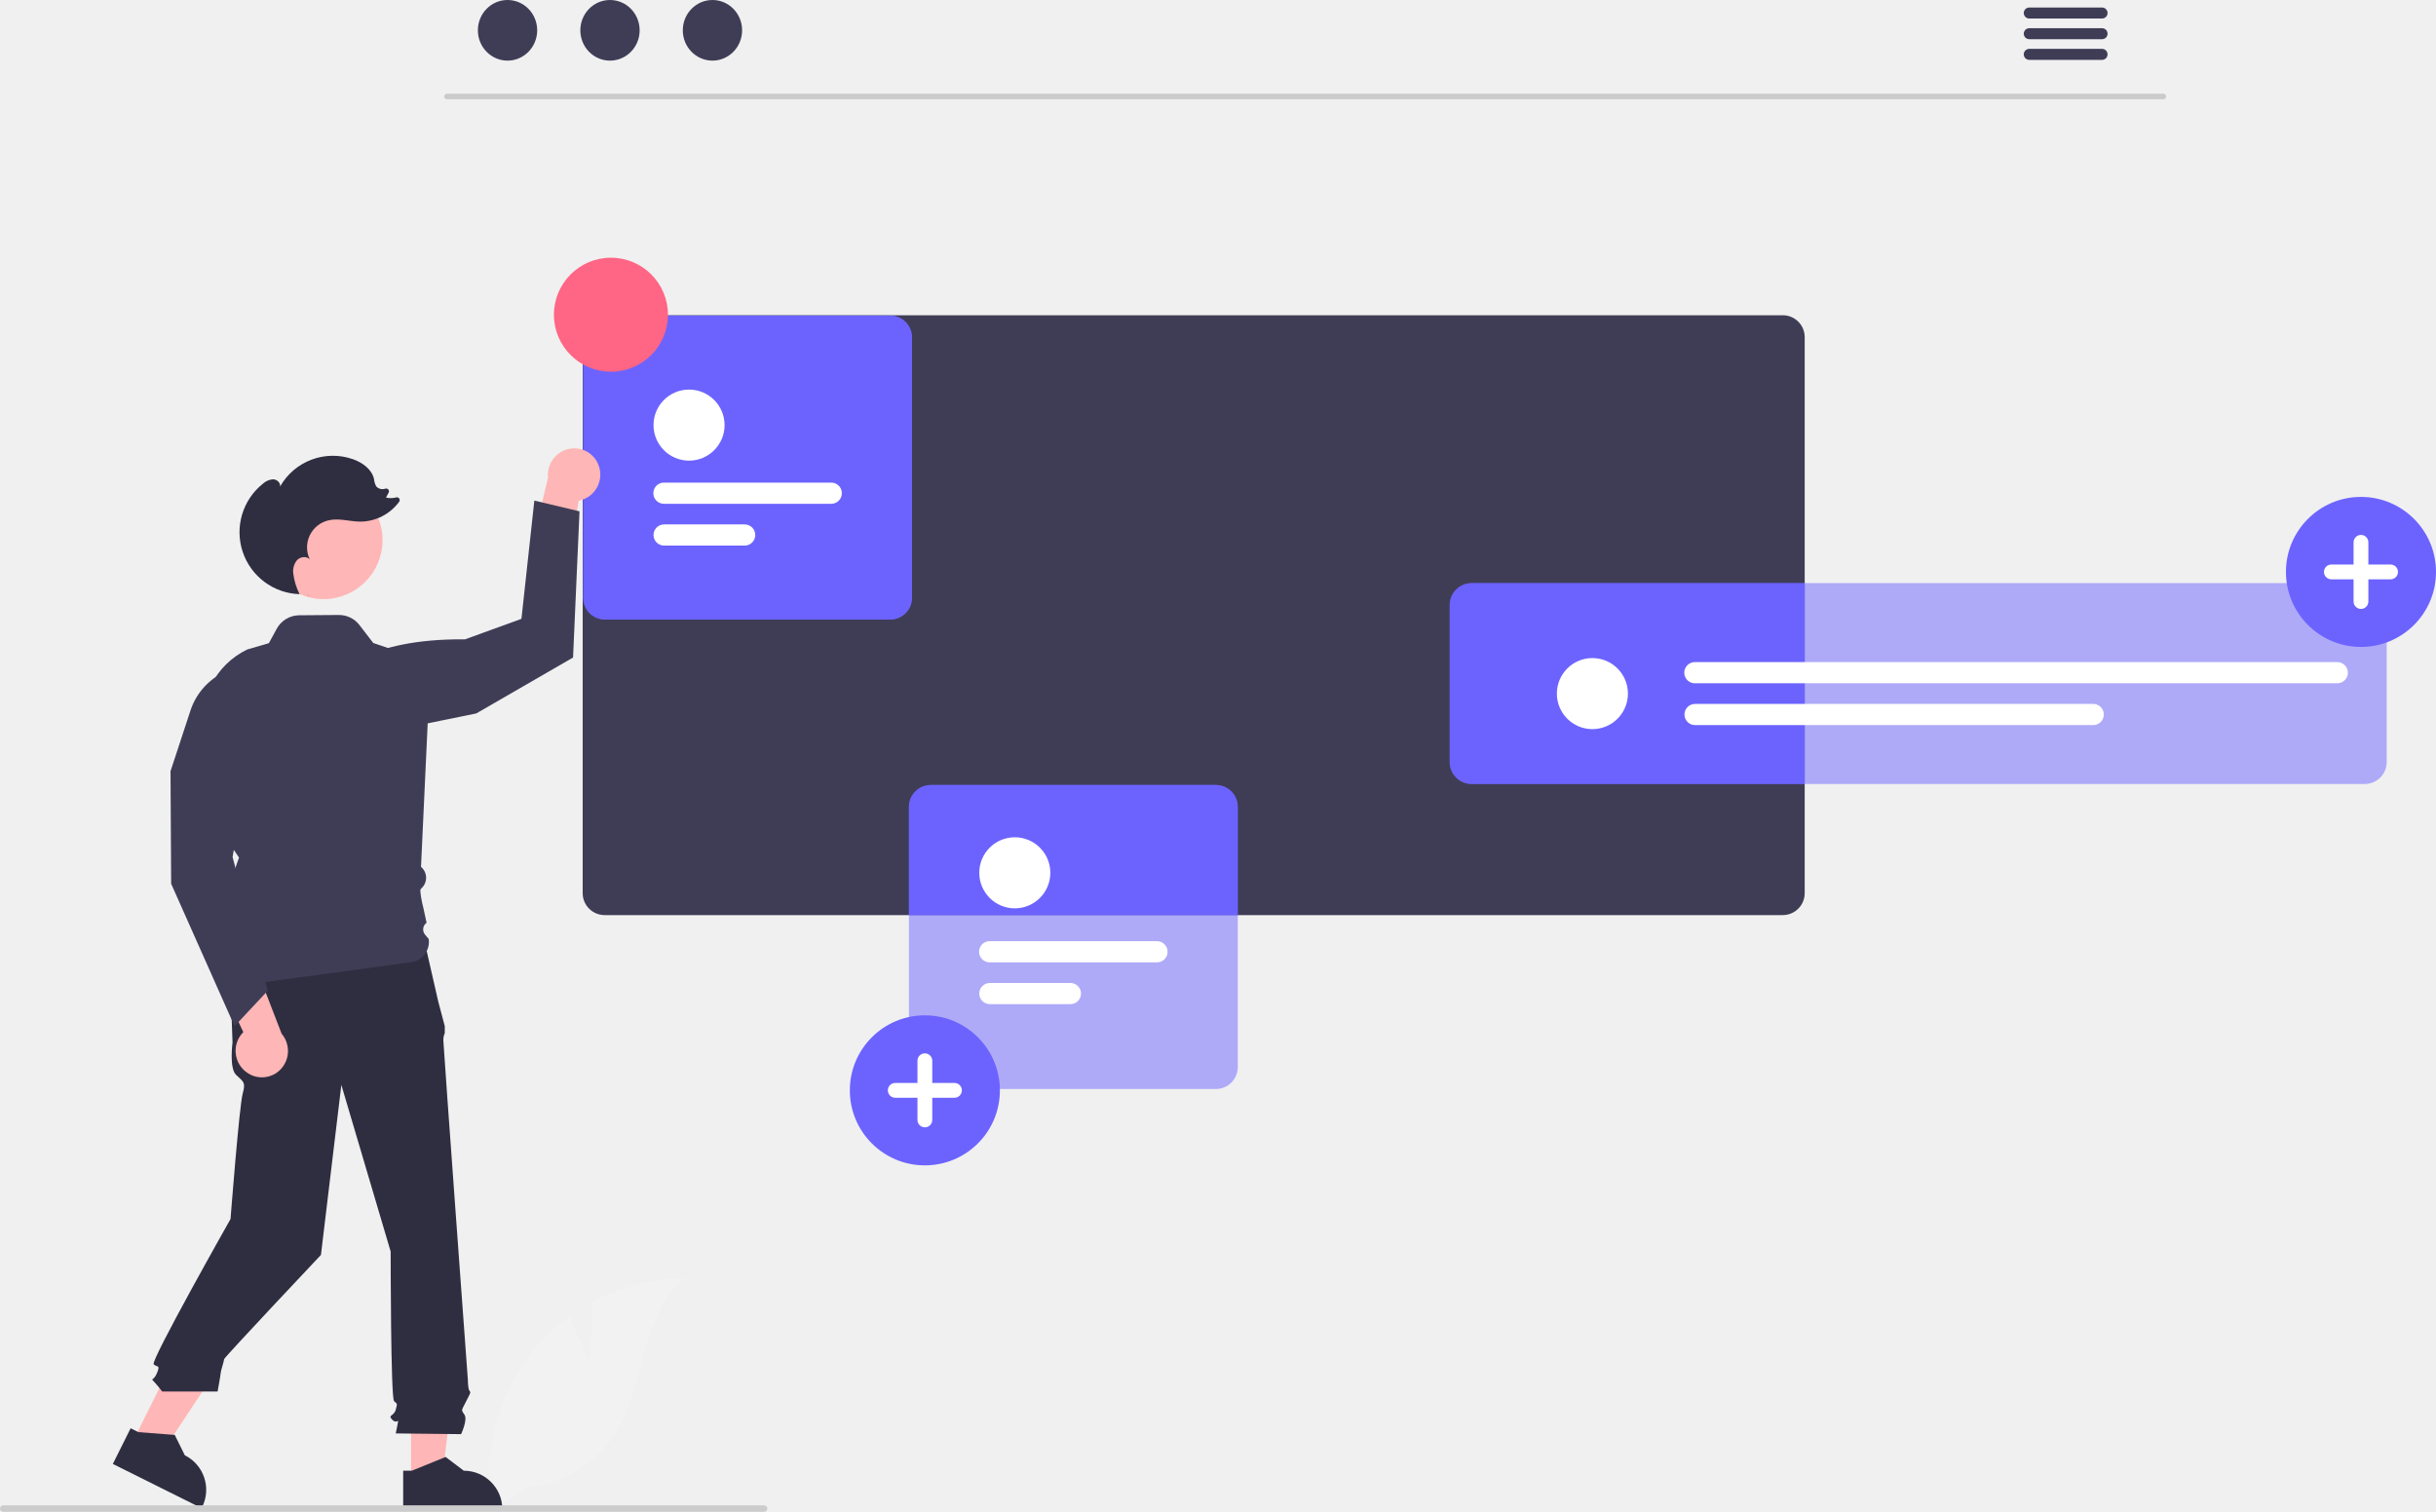
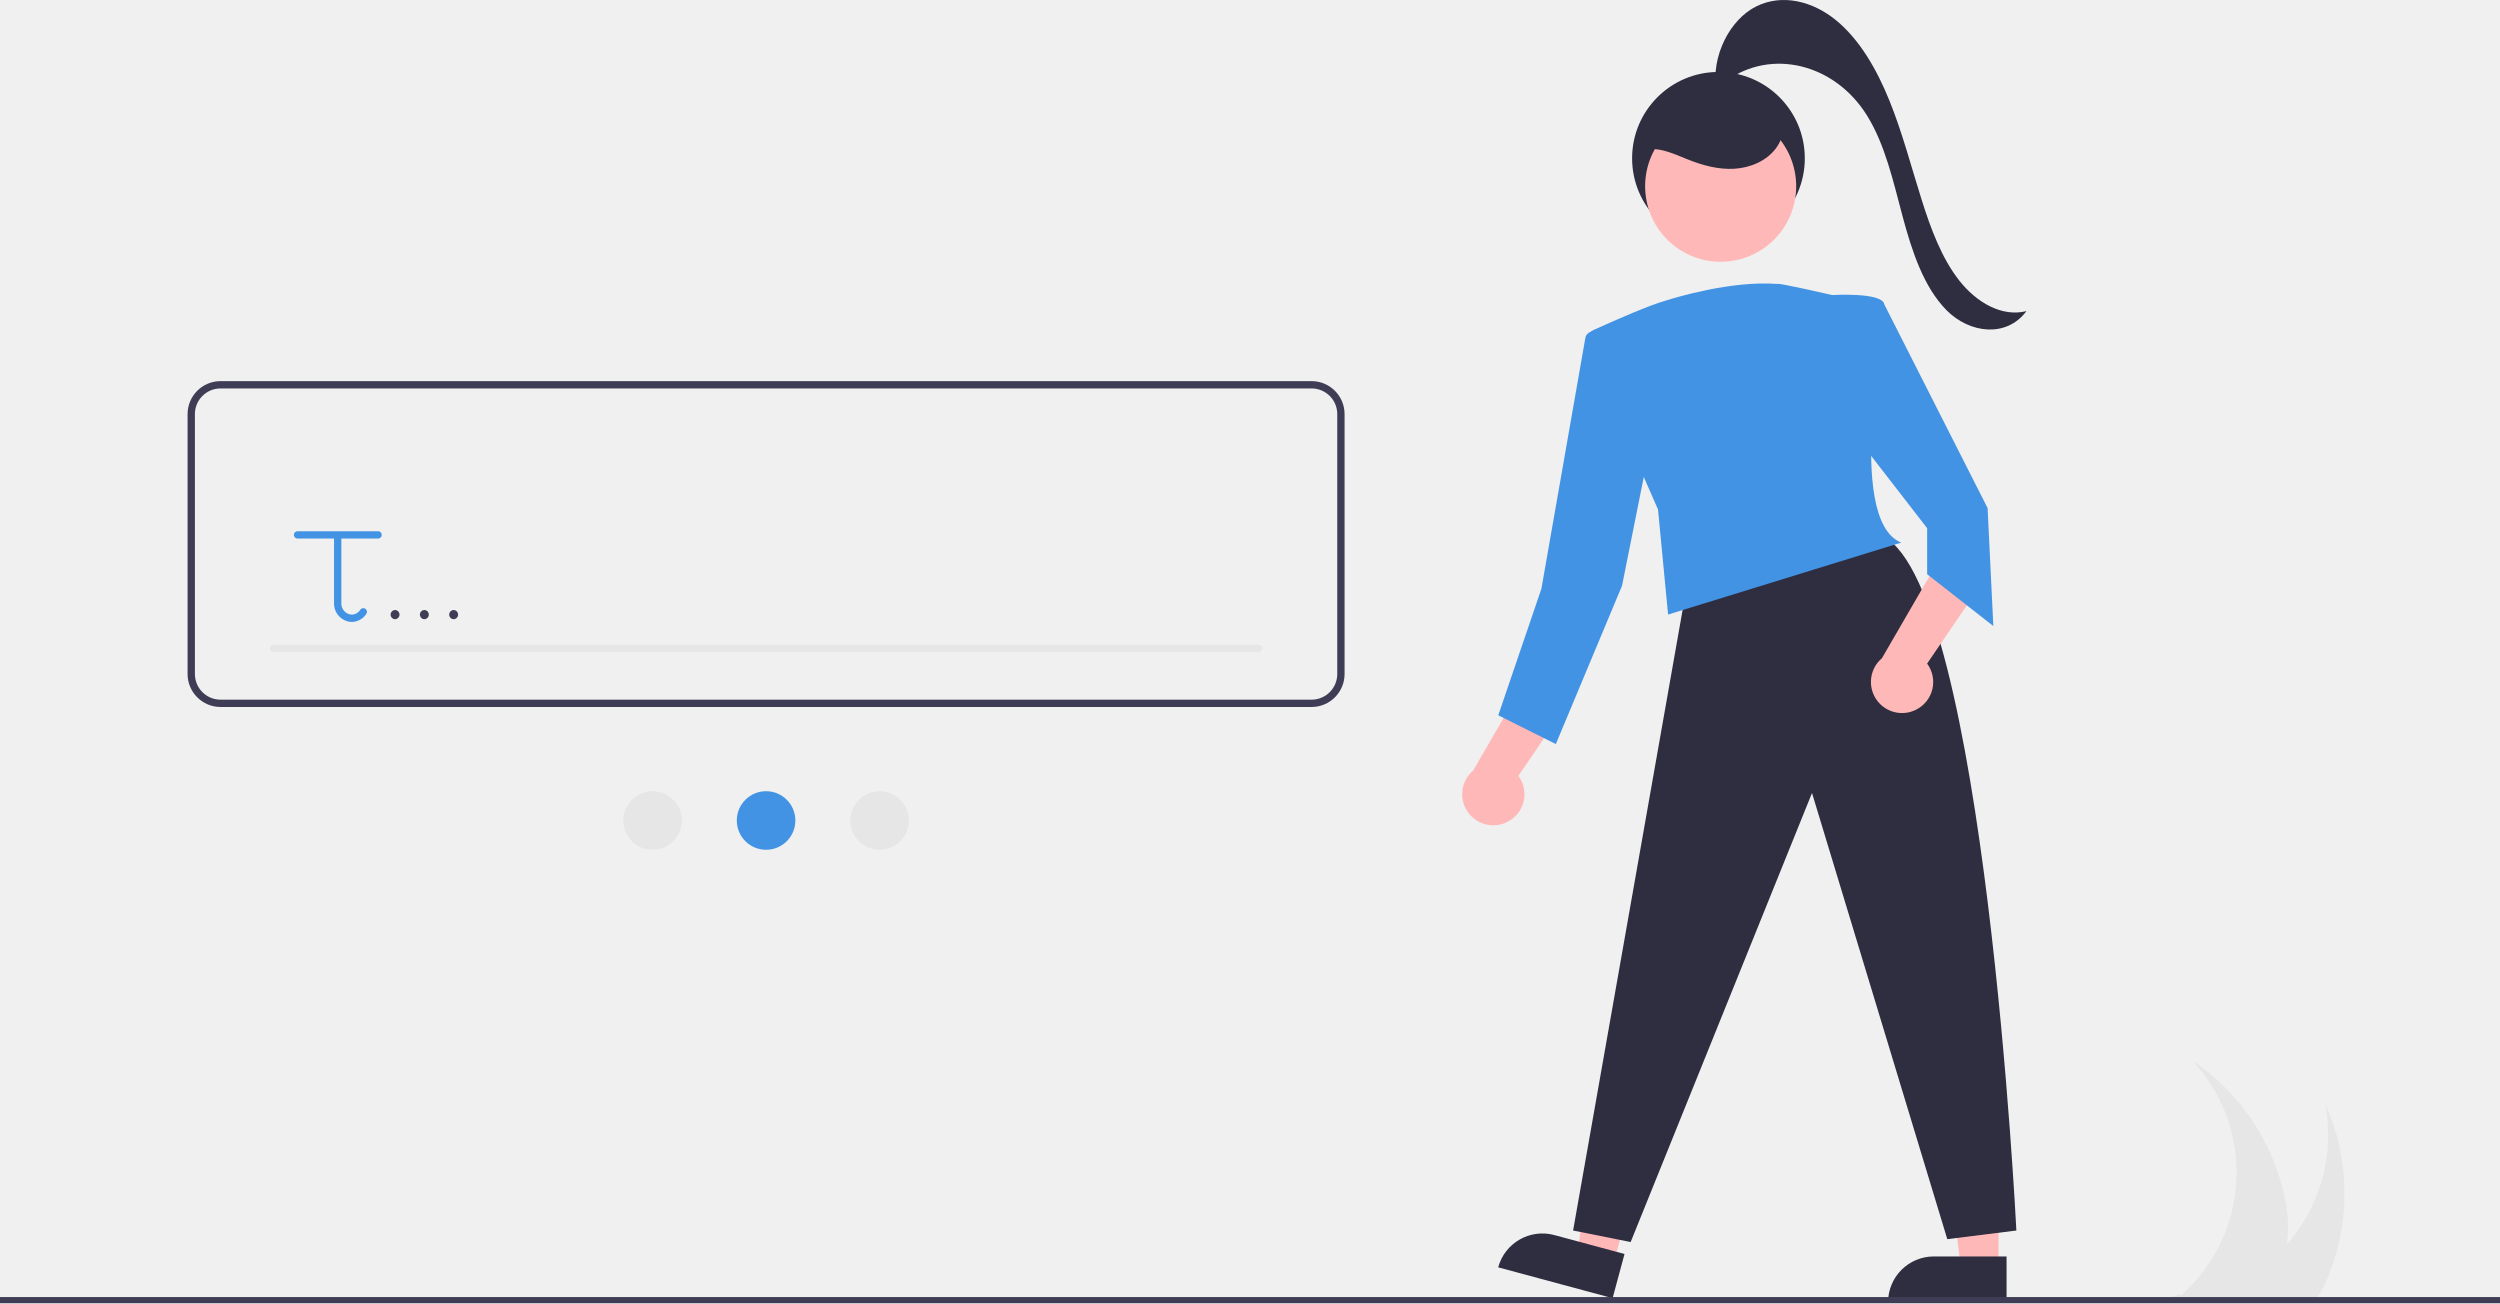
- <svg xmlns="http://www.w3.org/2000/svg" width="897.318" height="556.975" viewBox="0 0 897.318 556.975" role="img" artist="Katerina Limpitsouni" source="https://undraw.co/">
-   <path d="M368.68,673.559l.998-22.434a72.456,72.456,0,0,1,33.796-8.555c-16.231,13.27-14.203,38.851-25.208,56.697a43.582,43.582,0,0,1-31.959,20.14l-13.583,8.316A73.03,73.03,0,0,1,348.116,668.544a70.542,70.542,0,0,1,12.964-12.046C364.334,665.076,368.68,673.559,368.68,673.559Z" transform="translate(-151.3408 -171.5124)" fill="#f2f2f2" />
-   <path d="M948.262,208.065H315.939a1.016,1.016,0,0,1,0-2.031H948.262a1.016,1.016,0,0,1,0,2.031Z" transform="translate(-151.3408 -171.5124)" fill="#cacaca" />
-   <ellipse cx="186.953" cy="11.169" rx="10.925" ry="11.169" fill="#3f3d56" />
-   <ellipse cx="224.695" cy="11.169" rx="10.925" ry="11.169" fill="#3f3d56" />
-   <ellipse cx="262.437" cy="11.169" rx="10.925" ry="11.169" fill="#3f3d56" />
-   <path d="M925.645,174.281h-26.81a2.03,2.03,0,0,0,0,4.06h26.81a2.03,2.03,0,0,0,0-4.06Z" transform="translate(-151.3408 -171.5124)" fill="#3f3d56" />
-   <path d="M925.645,181.901h-26.81a2.03,2.03,0,0,0,0,4.06h26.81a2.03,2.03,0,0,0,0-4.06Z" transform="translate(-151.3408 -171.5124)" fill="#3f3d56" />
-   <path d="M925.645,189.511h-26.81a2.03,2.03,0,0,0,0,4.06h26.81a2.03,2.03,0,0,0,0-4.06Z" transform="translate(-151.3408 -171.5124)" fill="#3f3d56" />
-   <path d="M808.054,287.654h-434.01a8.07,8.07,0,0,0-8.07,8.06v204.87a8.079,8.079,0,0,0,8.07,8.07h434.01a8.077,8.077,0,0,0,8.06-8.07v-204.87A8.068,8.068,0,0,0,808.054,287.654Z" transform="translate(-151.3408 -171.5124)" fill="#3f3d56" />
-   <path d="M693.414,386.354a8.068,8.068,0,0,0-8.06,8.06v57.87a8.077,8.077,0,0,0,8.06,8.07H816.114v-74Z" transform="translate(-151.3408 -171.5124)" fill="#6c63ff" />
-   <path d="M1022.429,460.35H693.418a8.076,8.076,0,0,1-8.066-8.066V394.416a8.075,8.075,0,0,1,8.066-8.066h329.01a8.075,8.075,0,0,1,8.066,8.066v57.868A8.076,8.076,0,0,1,1022.429,460.35Z" transform="translate(-151.3408 -171.5124)" fill="#6c63ff" opacity="0.5" />
-   <circle cx="586.571" cy="255.537" r="13.089" fill="#fff" />
-   <path d="M1012.235,423.246H775.72a3.898,3.898,0,1,1,0-7.795h236.514a3.898,3.898,0,1,1,0,7.795Z" transform="translate(-151.3408 -171.5124)" fill="#fff" />
-   <path d="M922.404,438.648H775.72a3.898,3.898,0,1,1,0-7.796H922.404a3.898,3.898,0,0,1,0,7.796Z" transform="translate(-151.3408 -171.5124)" fill="#fff" />
-   <polygon points="151.406 545.537 162.734 545.536 168.123 501.843 151.404 501.843 151.406 545.537" fill="#ffb6b6" />
-   <path d="M299.858,713.351l3.188-0,12.448-5.062,6.672,5.062h.001a14.218,14.218,0,0,1,14.217,14.217v.462l-36.526.001Z" transform="translate(-151.3408 -171.5124)" fill="#2f2e41" />
-   <polygon points="49.051 530.809 59.19 535.862 83.504 499.161 68.541 491.703 49.051 530.809" fill="#ffb6b6" />
-   <path d="M199.456,697.722l2.854,1.422,13.399,1.022,3.713,7.506.001 0a14.218,14.218,0,0,1,6.382,19.066l-.206.413L192.908,710.86Z" transform="translate(-151.3408 -171.5124)" fill="#2f2e41" />
-   <path d="M307.766,518.609l-72.026,1.879,1.253,35.074s-1.253,9.395,1.253,11.9,3.758,2.505,2.505,6.889-4.491,46.274-4.491,46.274-29.562,52.27-28.309,53.522,2.505,0,1.253,3.132-2.505,1.879-1.253,3.132a46.128,46.128,0,0,1,3.132,3.758h20.416s1.142-6.263,1.142-6.889,1.253-4.384,1.253-5.011,35.669-38.417,35.669-38.417l7.516-62.631,18.163,61.379s0,53.863,1.253,55.116,1.253.626.626,3.132-3.132,1.879-1.253,3.758,2.505-1.253,1.879,1.879l-.626,3.132,24.062.269s2.505-5.279,1.253-7.158-1.177-1.366.351-4.441,2.155-3.701,1.528-4.327-.626-3.958-.626-3.958-9.031-123.184-9.031-125.063a6.247,6.247,0,0,1,.52-2.818V549.567l-2.399-9.037Z" transform="translate(-151.3408 -171.5124)" fill="#2f2e41" />
-   <path d="M1021.021,409.86a27.638,27.638,0,1,1,27.638-27.638A27.638,27.638,0,0,1,1021.021,409.86Z" transform="translate(-151.3408 -171.5124)" fill="#6c63ff" />
-   <path d="M1031.926,379.496h-8.179v-8.179a2.726,2.726,0,0,0-5.453,0v8.179h-8.179a2.726,2.726,0,1,0,0,5.453h8.179v8.179a2.726,2.726,0,0,0,5.453,0v-8.179h8.179a2.726,2.726,0,1,0,0-5.453Z" transform="translate(-151.3408 -171.5124)" fill="#fff" />
-   <path d="M599.224,460.724h-105.01a8.079,8.079,0,0,0-8.07,8.07v39.86h121.14v-39.86A8.077,8.077,0,0,0,599.224,460.724Z" transform="translate(-151.3408 -171.5124)" fill="#6c63ff" />
-   <path d="M599.221,572.724H494.21a8.076,8.076,0,0,1-8.066-8.066V468.79a8.075,8.075,0,0,1,8.066-8.066H599.221a8.075,8.075,0,0,1,8.066,8.066v95.868A8.076,8.076,0,0,1,599.221,572.724Z" transform="translate(-151.3408 -171.5124)" fill="#6c63ff" opacity="0.5" />
-   <circle cx="373.808" cy="321.563" r="13.089" fill="#fff" />
-   <path d="M577.472,526.06h-61.514a3.898,3.898,0,1,1,0-7.795h61.514a3.898,3.898,0,1,1,0,7.795Z" transform="translate(-151.3408 -171.5124)" fill="#fff" />
-   <path d="M545.641,541.462H515.958a3.898,3.898,0,0,1,0-7.796h29.684a3.898,3.898,0,0,1,0,7.796Z" transform="translate(-151.3408 -171.5124)" fill="#fff" />
-   <path d="M492.021,600.86a27.638,27.638,0,1,1,27.638-27.638A27.638,27.638,0,0,1,492.021,600.86Z" transform="translate(-151.3408 -171.5124)" fill="#6c63ff" />
-   <path d="M502.926,570.496h-8.179v-8.179a2.726,2.726,0,1,0-5.453,0v8.179h-8.179a2.726,2.726,0,1,0,0,5.453h8.179v8.179a2.726,2.726,0,1,0,5.453,0v-8.179h8.179a2.726,2.726,0,1,0,0-5.453Z" transform="translate(-151.3408 -171.5124)" fill="#fff" />
-   <path d="M479.228,399.779H374.218a8.076,8.076,0,0,1-8.066-8.066V295.845a8.075,8.075,0,0,1,8.066-8.066H479.228a8.075,8.075,0,0,1,8.066,8.066v95.868A8.076,8.076,0,0,1,479.228,399.779Z" transform="translate(-151.3408 -171.5124)" fill="#6c63ff" />
-   <circle cx="253.816" cy="156.618" r="13.089" fill="#6c63ff" />
-   <path d="M457.48,357.115h-61.514a3.898,3.898,0,1,1,0-7.795h61.514a3.898,3.898,0,1,1,0,7.795Z" transform="translate(-151.3408 -171.5124)" fill="#6c63ff" />
-   <path d="M425.649,372.517H395.966a3.898,3.898,0,1,1,0-7.796h29.684a3.898,3.898,0,1,1,0,7.796Z" transform="translate(-151.3408 -171.5124)" fill="#6c63ff" />
-   <path d="M479.228,399.779H374.218a8.076,8.076,0,0,1-8.066-8.066V295.845a8.075,8.075,0,0,1,8.066-8.066H479.228a8.075,8.075,0,0,1,8.066,8.066v95.868A8.076,8.076,0,0,1,479.228,399.779Z" transform="translate(-151.3408 -171.5124)" fill="#6c63ff" opacity="0.5" />
-   <circle cx="253.816" cy="156.618" r="13.089" fill="#fff" />
-   <path d="M457.48,357.115h-61.514a3.898,3.898,0,1,1,0-7.795h61.514a3.898,3.898,0,1,1,0,7.795Z" transform="translate(-151.3408 -171.5124)" fill="#fff" />
-   <path d="M425.649,372.517H395.966a3.898,3.898,0,1,1,0-7.796h29.684a3.898,3.898,0,1,1,0,7.796Z" transform="translate(-151.3408 -171.5124)" fill="#fff" />
-   <circle cx="225.043" cy="115.951" r="21" fill="#ff6584" />
-   <path d="M434.011,727.298a1.186,1.186,0,0,1-1.19,1.19h-280.29a1.19,1.19,0,0,1,0-2.38h280.29A1.187,1.187,0,0,1,434.011,727.298Z" transform="translate(-151.3408 -171.5124)" fill="#ccc" />
-   <path d="M371.896,343.088a9.771,9.771,0,0,1-5.759,12.435,9.6,9.6,0,0,1-1.635.451l-5.546,33.959-13.01-12.013,7.261-30.407a9.806,9.806,0,0,1,8.59-10.759,9.547,9.547,0,0,1,10.099,6.333Z" transform="translate(-151.3408 -171.5124)" fill="#ffb6b6" />
-   <path d="M275.881,420.037s10.097-13.341,46.739-12.976l20.798-7.556,4.753-43.57,16.636,3.961-2.377,53.868-35.648,20.597-46.739,9.506Z" transform="translate(-151.3408 -171.5124)" fill="#3f3d56" />
-   <circle id="a9729a65-ee7a-4a83-8b52-5849077a5ed0" data-name="ab6171fa-7d69-4734-b81c-8dff60f9761b" cx="119.175" cy="198.983" r="21.747" fill="#ffb6b6" />
-   <path d="M233.708,535.39a.417.417,0,0,1-.114-.015c-.402-.112-.719-.2.73-12.729l1.564-9.903L234.361,503.997l-2.568-2.568,4.127-4.127,3.463-9.838-5.993-8.88-6.876-36.316a28.972,28.972,0,0,1,15.911-31.478l7.958-2.325,2.895-5.31a9.52,9.52,0,0,1,8.287-4.962l14.573-.109a9.52,9.52,0,0,1,7.617,3.715l5.084,6.609,21.083,7.162-3.496,75.321,0,0a5.233,5.233,0,0,1,.359,7.695c-.219.221-.393.401-.501.52-.355.505.311,4.275,1.135,7.475l1.056,4.901h0a3.013,3.013,0,0,0-.548,4.398l1.346,1.591v0a7.599,7.599,0,0,1-6.507,8.535C283.5,528.628,233.809,535.39,233.708,535.39Z" transform="translate(-151.3408 -171.5124)" fill="#3f3d56" />
-   <path d="M264.953,391.178q-.139-.307-.278-.616c.036.001.071.006.106.007Z" transform="translate(-151.3408 -171.5124)" fill="#2f2e41" />
-   <path d="M248.164,349.737a6.053,6.053,0,0,1,3.792-1.639c1.406.045,2.832,1.315,2.541,2.692a22.348,22.348,0,0,1,26.895-10.085c3.495,1.233,6.923,3.7,7.726,7.318a6.591,6.591,0,0,0,.83,2.702,3.084,3.084,0,0,0,3.282.832l.035-.01a1.028,1.028,0,0,1,1.242,1.451l-.989,1.844a7.925,7.925,0,0,0,3.776-.08,1.027,1.027,0,0,1,1.09,1.598,17.895,17.895,0,0,1-14.269,7.334c-3.951-.024-7.944-1.386-11.789-.477a10.24,10.24,0,0,0-6.888,14.376c-1.181-1.292-3.465-.986-4.674.281a6.41,6.41,0,0,0-1.399,4.905,22.757,22.757,0,0,0,2.336,7.639,22.836,22.836,0,0,1-13.537-40.678Z" transform="translate(-151.3408 -171.5124)" fill="#2f2e41" />
-   <path d="M242.18,566.581a9.771,9.771,0,0,1-2.302-13.509,9.6,9.6,0,0,1,1.092-1.298l-14.675-31.123,17.527,2.525,11.249,29.168a9.806,9.806,0,0,1-.98,13.733,9.547,9.547,0,0,1-11.91.505Z" transform="translate(-151.3408 -171.5124)" fill="#ffb6b6" />
-   <path d="M237.736,549.587,214.384,497.103l-.234-41.452,7.361-22.39a23.925,23.925,0,0,1,30.827-15.04l.162.058.068.158c.272.635,6.446,15.906-11.867,47.322l-3.686,21.496,12.932,49.274Z" transform="translate(-151.3408 -171.5124)" fill="#3f3d56" />
+ <svg xmlns="http://www.w3.org/2000/svg" width="813" height="423.804" viewBox="0 0 813 423.804" role="img" artist="Katerina Limpitsouni" source="https://undraw.co/">
+   <path d="M951.08,652.122a45.628,45.628,0,0,1-3.9,7.78c-.43.68-.88,1.35-1.36,2H905.98c-.28-.21-.55-.43-.83-.64-1.4-.11-2.79-.25-4.15-.4.14-.12.29-.24.43-.36-.72.06-1.44.12-2.16.15.57.07,1.15.14,1.73.21-.43.35-.87.7-1.32,1.04h-1.74l1.17-1.25c-.93.03-1.85.05-2.78.03l2.91-.78,3.14-.84c.12.1.25.2.37.3a53.22,53.22,0,0,0,3.68-76.39,71.338,71.338,0,0,1,30.35,46.01,41.557,41.557,0,0,1,.4,13.8c.35-.39.7-.78,1.04-1.18A54.16,54.16,0,0,0,949.66,597.012,71.381,71.381,0,0,1,951.08,652.122Z" transform="translate(-193.5 -238.0979)" fill="#e6e6e6" />
+   <circle cx="558.842" cy="51.483" r="28.082" fill="#2f2e41" />
+   <polygon points="649.907 412.099 637.647 412.098 631.814 364.81 649.909 364.811 649.907 412.099" fill="#ffb8b8" />
+   <path d="M628.89,408.595h23.644a0,0,0,0,1,0,0V423.482a0,0,0,0,1,0,0H614.003a0,0,0,0,1,0,0v0A14.887,14.887,0,0,1,628.89,408.595Z" fill="#2f2e41" />
+   <polygon points="524.845 410.494 513.008 407.302 519.685 360.126 537.155 364.837 524.845 410.494" fill="#ffb8b8" />
+   <path d="M696.876,640.622H720.52a0,0,0,0,1,0,0v14.887a0,0,0,0,1,0,0H681.989a0,0,0,0,1,0,0v0A14.887,14.887,0,0,1,696.876,640.622Z" transform="translate(-0.611 -398.3092) rotate(15.08956)" fill="#2f2e41" />
+   <path d="M741.577,431.394,705.071,638.263l18.721,3.744,58.972-146.025,43.995,145.089,22.465-2.808s-10.297-207.805-43.059-225.59Z" transform="translate(-193.5 -238.0979)" fill="#2f2e41" />
+   <path d="M683.682,505.397a10.056,10.056,0,0,0,3.596-14.994l20.133-29.523-18.567-.288-16.272,28.08a10.11,10.11,0,0,0,11.111,16.726Z" transform="translate(-193.5 -238.0979)" fill="#ffb8b8" />
+   <path d="M816.602,468.891a10.056,10.056,0,0,0,3.596-14.994l20.133-29.523-18.567-.288-16.272,28.08a10.11,10.11,0,0,0,11.111,16.726Z" transform="translate(-193.5 -238.0979)" fill="#ffb8b8" />
+   <circle cx="559.557" cy="60.564" r="24.561" fill="#ffb8b8" />
+   <path d="M806.165,336.852c-.936-3.744-16.849-2.808-16.849-2.808s-17.919-4.119-17.749-3.604c-15.1-1.162-33.519,4.507-36.202,5.366-5.489,1.514-15.975,6.146-23.538,9.553a4.381,4.381,0,0,0-2.211,5.755l23.068,52.666,3.276,34.166,75.821-23.401C793.06,407.056,807.101,340.596,806.165,336.852Z" transform="translate(-193.5 -238.0979)" fill="#4393E4" />
+   <polygon points="606.113 99.69 612.336 98.127 646.363 165.214 648.235 203.593 626.706 186.744 626.706 171.767 604.241 142.749 606.113 99.69" fill="#4393E4" />
+   <path d="M717.708,342.936l-7.206,3.202a2.503,2.503,0,0,0-1.449,1.856L694.774,429.522l-14.041,41.187,18.721,9.361,21.529-51.483,7.488-37.442Z" transform="translate(-193.5 -238.0979)" fill="#4393E4" />
+   <path d="M727.3,287.083c4.985-1.637,10.244.929,15.113,2.883,4.799,1.925,9.927,3.313,15.089,3.009s10.383-2.483,13.504-6.606,3.67-10.302.581-14.449c-2.034-2.73-5.279-4.287-8.528-5.302-6.943-2.167-14.713-2.242-21.313.815s-11.775,9.516-12.318,16.769" transform="translate(-193.5 -238.0979)" fill="#2f2e41" />
+   <path d="M751.594,267.519c-1.674-11.336,4.535-23.106,13.01-27.328s18.418-1.731,26.053,4.556,13.2,15.949,17.343,26.22,7.011,21.271,10.386,31.983c2.998,9.513,6.516,19.032,12.21,26.308s13.972,12.01,21.905,10.011c-6.517,8.763-18.507,7.245-25.945-.25s-11.305-19.21-14.349-30.614-5.692-23.335-11.58-32.785c-10.475-16.811-31.031-21.862-45.711-11.231" transform="translate(-193.5 -238.0979)" fill="#2f2e41" />
+   <rect y="421.804" width="813" height="2" fill="#3f3d56" />
+   <path d="M620.04,468.01H265.216A10.728,10.728,0,0,1,254.5,457.294V372.755a10.728,10.728,0,0,1,10.716-10.716H620.04a10.728,10.728,0,0,1,10.716,10.716v84.539A10.728,10.728,0,0,1,620.04,468.01ZM265.216,364.42a8.345,8.345,0,0,0-8.335,8.335v84.539a8.345,8.345,0,0,0,8.335,8.335H620.04a8.345,8.345,0,0,0,8.335-8.335V372.755a8.345,8.345,0,0,0-8.335-8.335Z" transform="translate(-193.5 -238.0979)" fill="#3f3d56" />
+   <path d="M602.775,450.15h-320.294a1.191,1.191,0,1,1,0-2.381h320.294a1.191,1.191,0,1,1,0,2.381Z" transform="translate(-193.5 -238.0979)" fill="#e6e6e6" />
+   <path d="M316.416,410.857h-26.195a1.191,1.191,0,0,0,0,2.381h11.907v21.054a5.996,5.996,0,0,0,5.543,6.062c.074.003.151.005.229.005a5.762,5.762,0,0,0,4.706-2.593,1.19,1.19,0,0,0-1.905-1.428,3.379,3.379,0,0,1-2.93,1.637,3.595,3.595,0,0,1-3.262-3.683V413.238h11.907a1.191,1.191,0,1,0,0-2.381Z" transform="translate(-193.5 -238.0979)" fill="#4393E4" />
+   <circle cx="212.217" cy="266.823" r="9.525" fill="#e6e6e6" />
+   <circle cx="249.128" cy="266.823" r="9.525" fill="#4393E4" />
+   <circle cx="286.039" cy="266.823" r="9.525" fill="#e6e6e6" />
+   <path d="M321.975,439.471a1.501,1.501,0,0,0,0-3,1.501,1.501,0,0,0,0,3Z" transform="translate(-193.5 -238.0979)" fill="#3f3d56" />
+   <path d="M331.501,439.471a1.501,1.501,0,0,0,0-3,1.501,1.501,0,0,0,0,3Z" transform="translate(-193.5 -238.0979)" fill="#3f3d56" />
+   <path d="M341.026,439.471a1.501,1.501,0,0,0,0-3,1.501,1.501,0,0,0,0,3Z" transform="translate(-193.5 -238.0979)" fill="#3f3d56" />
</svg>
